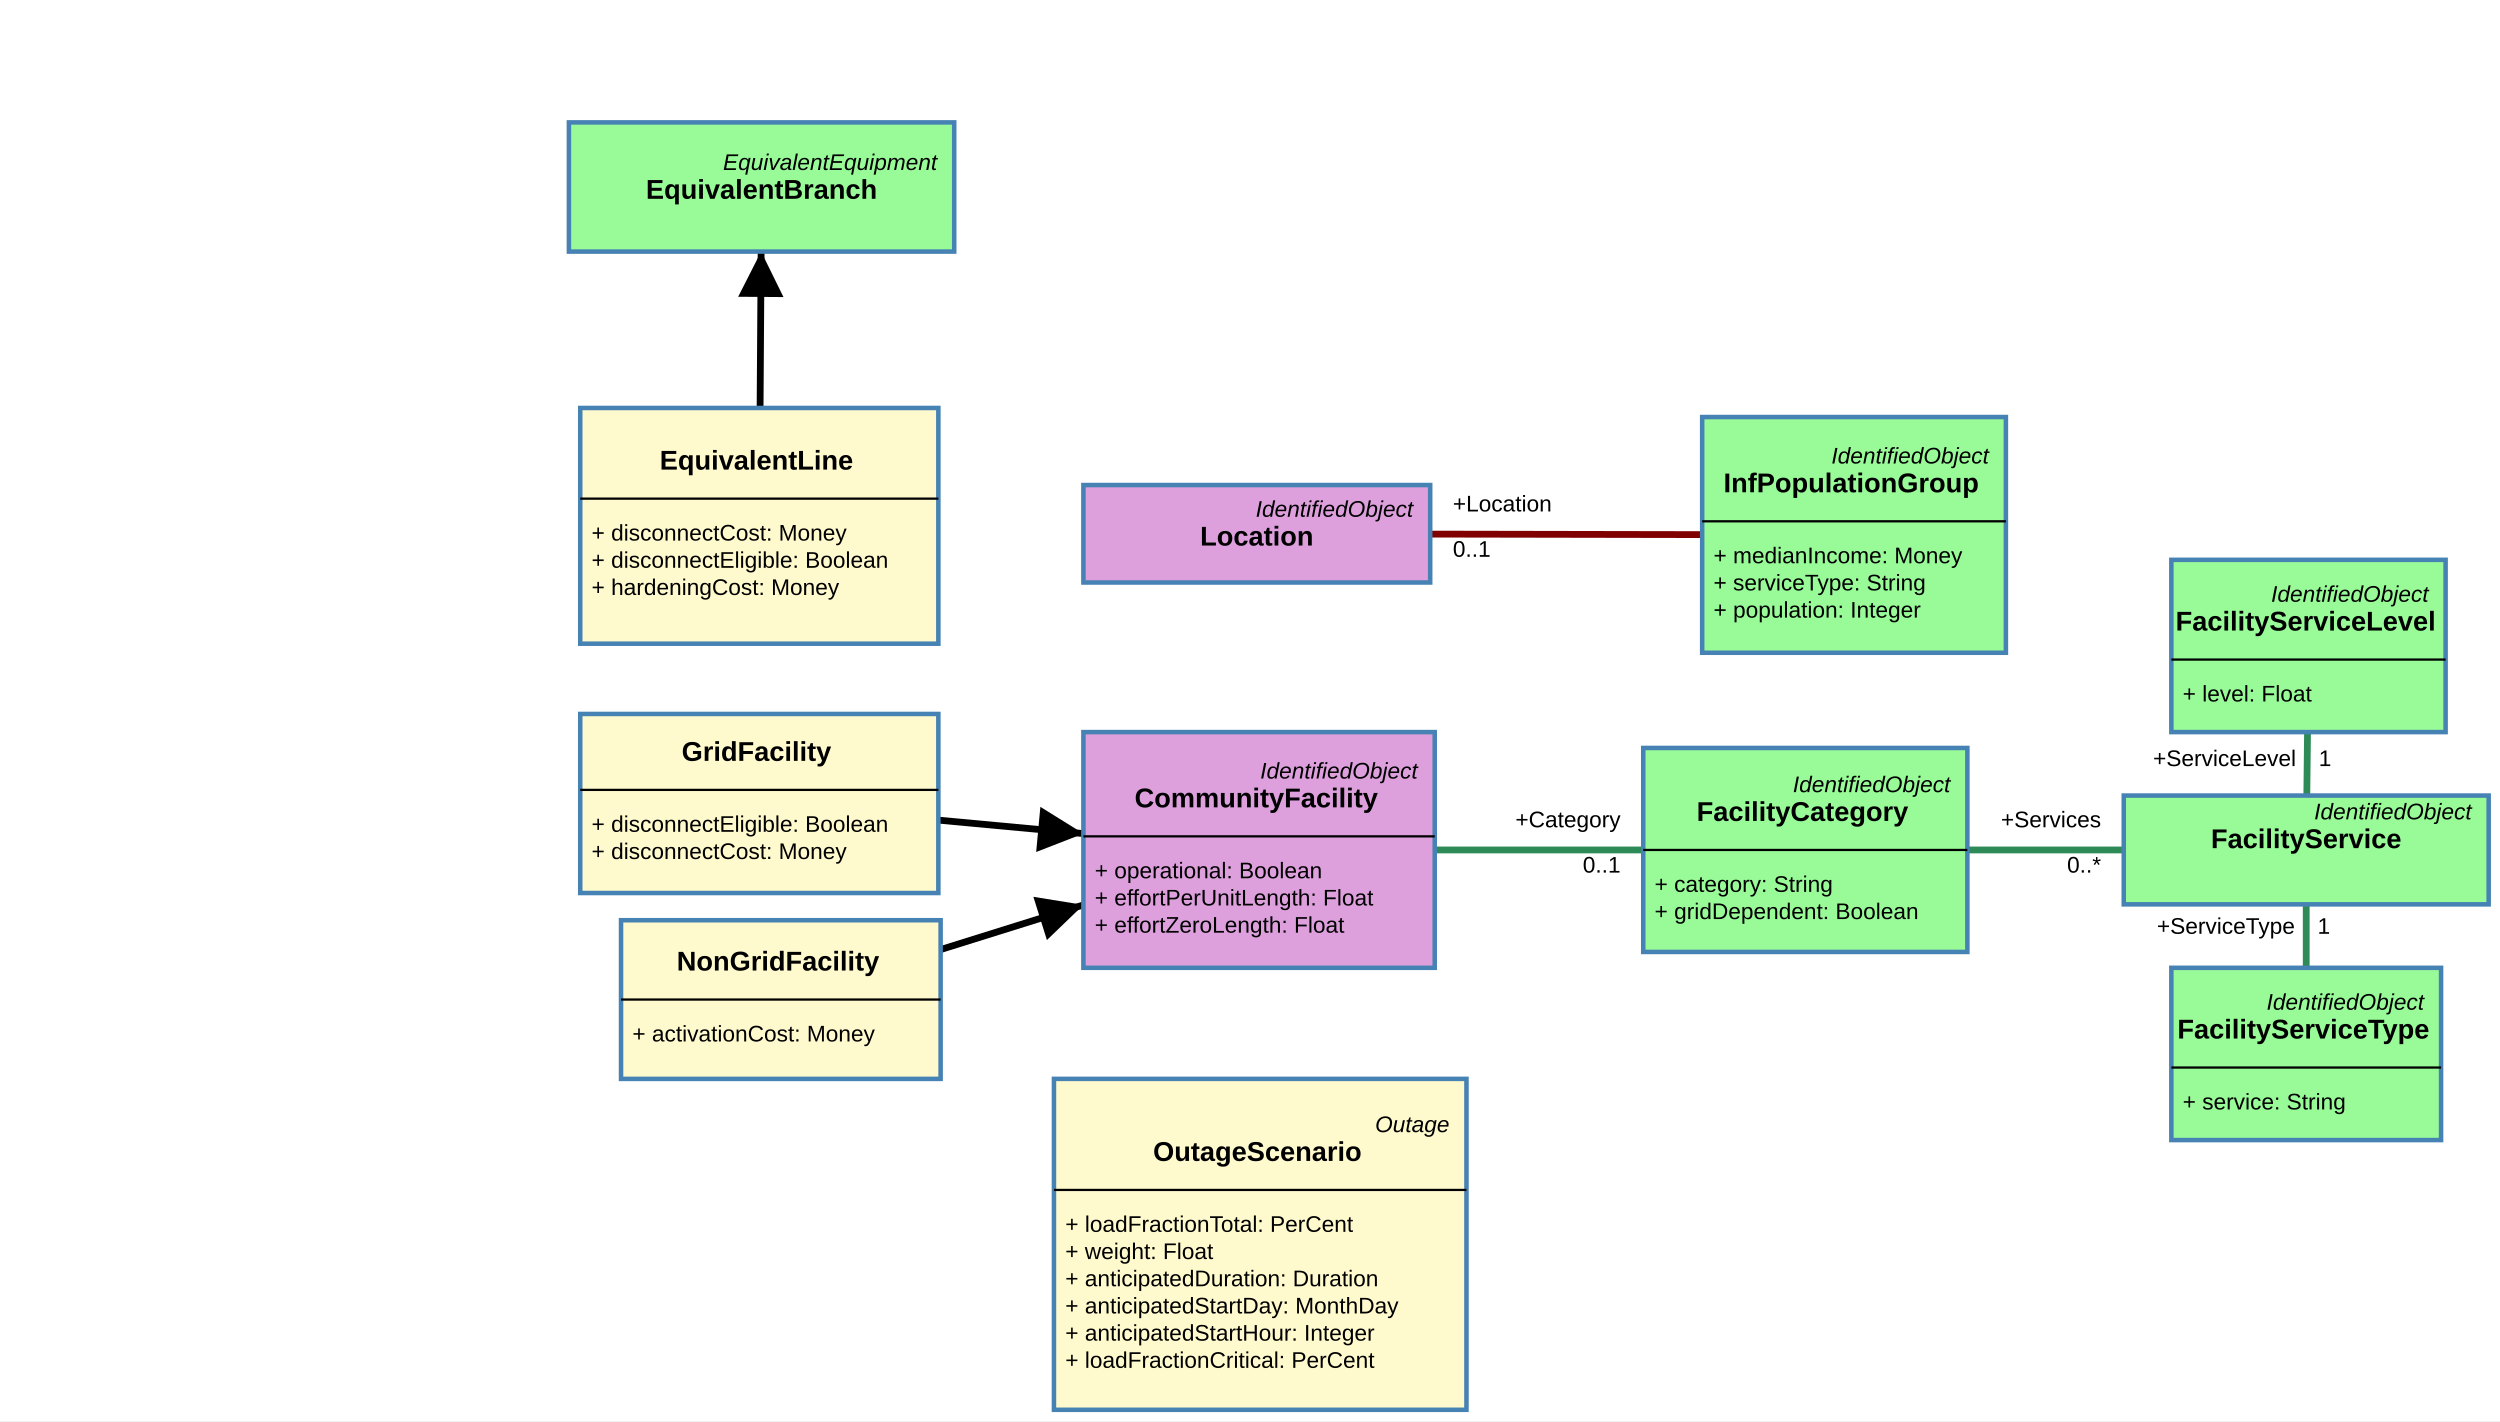
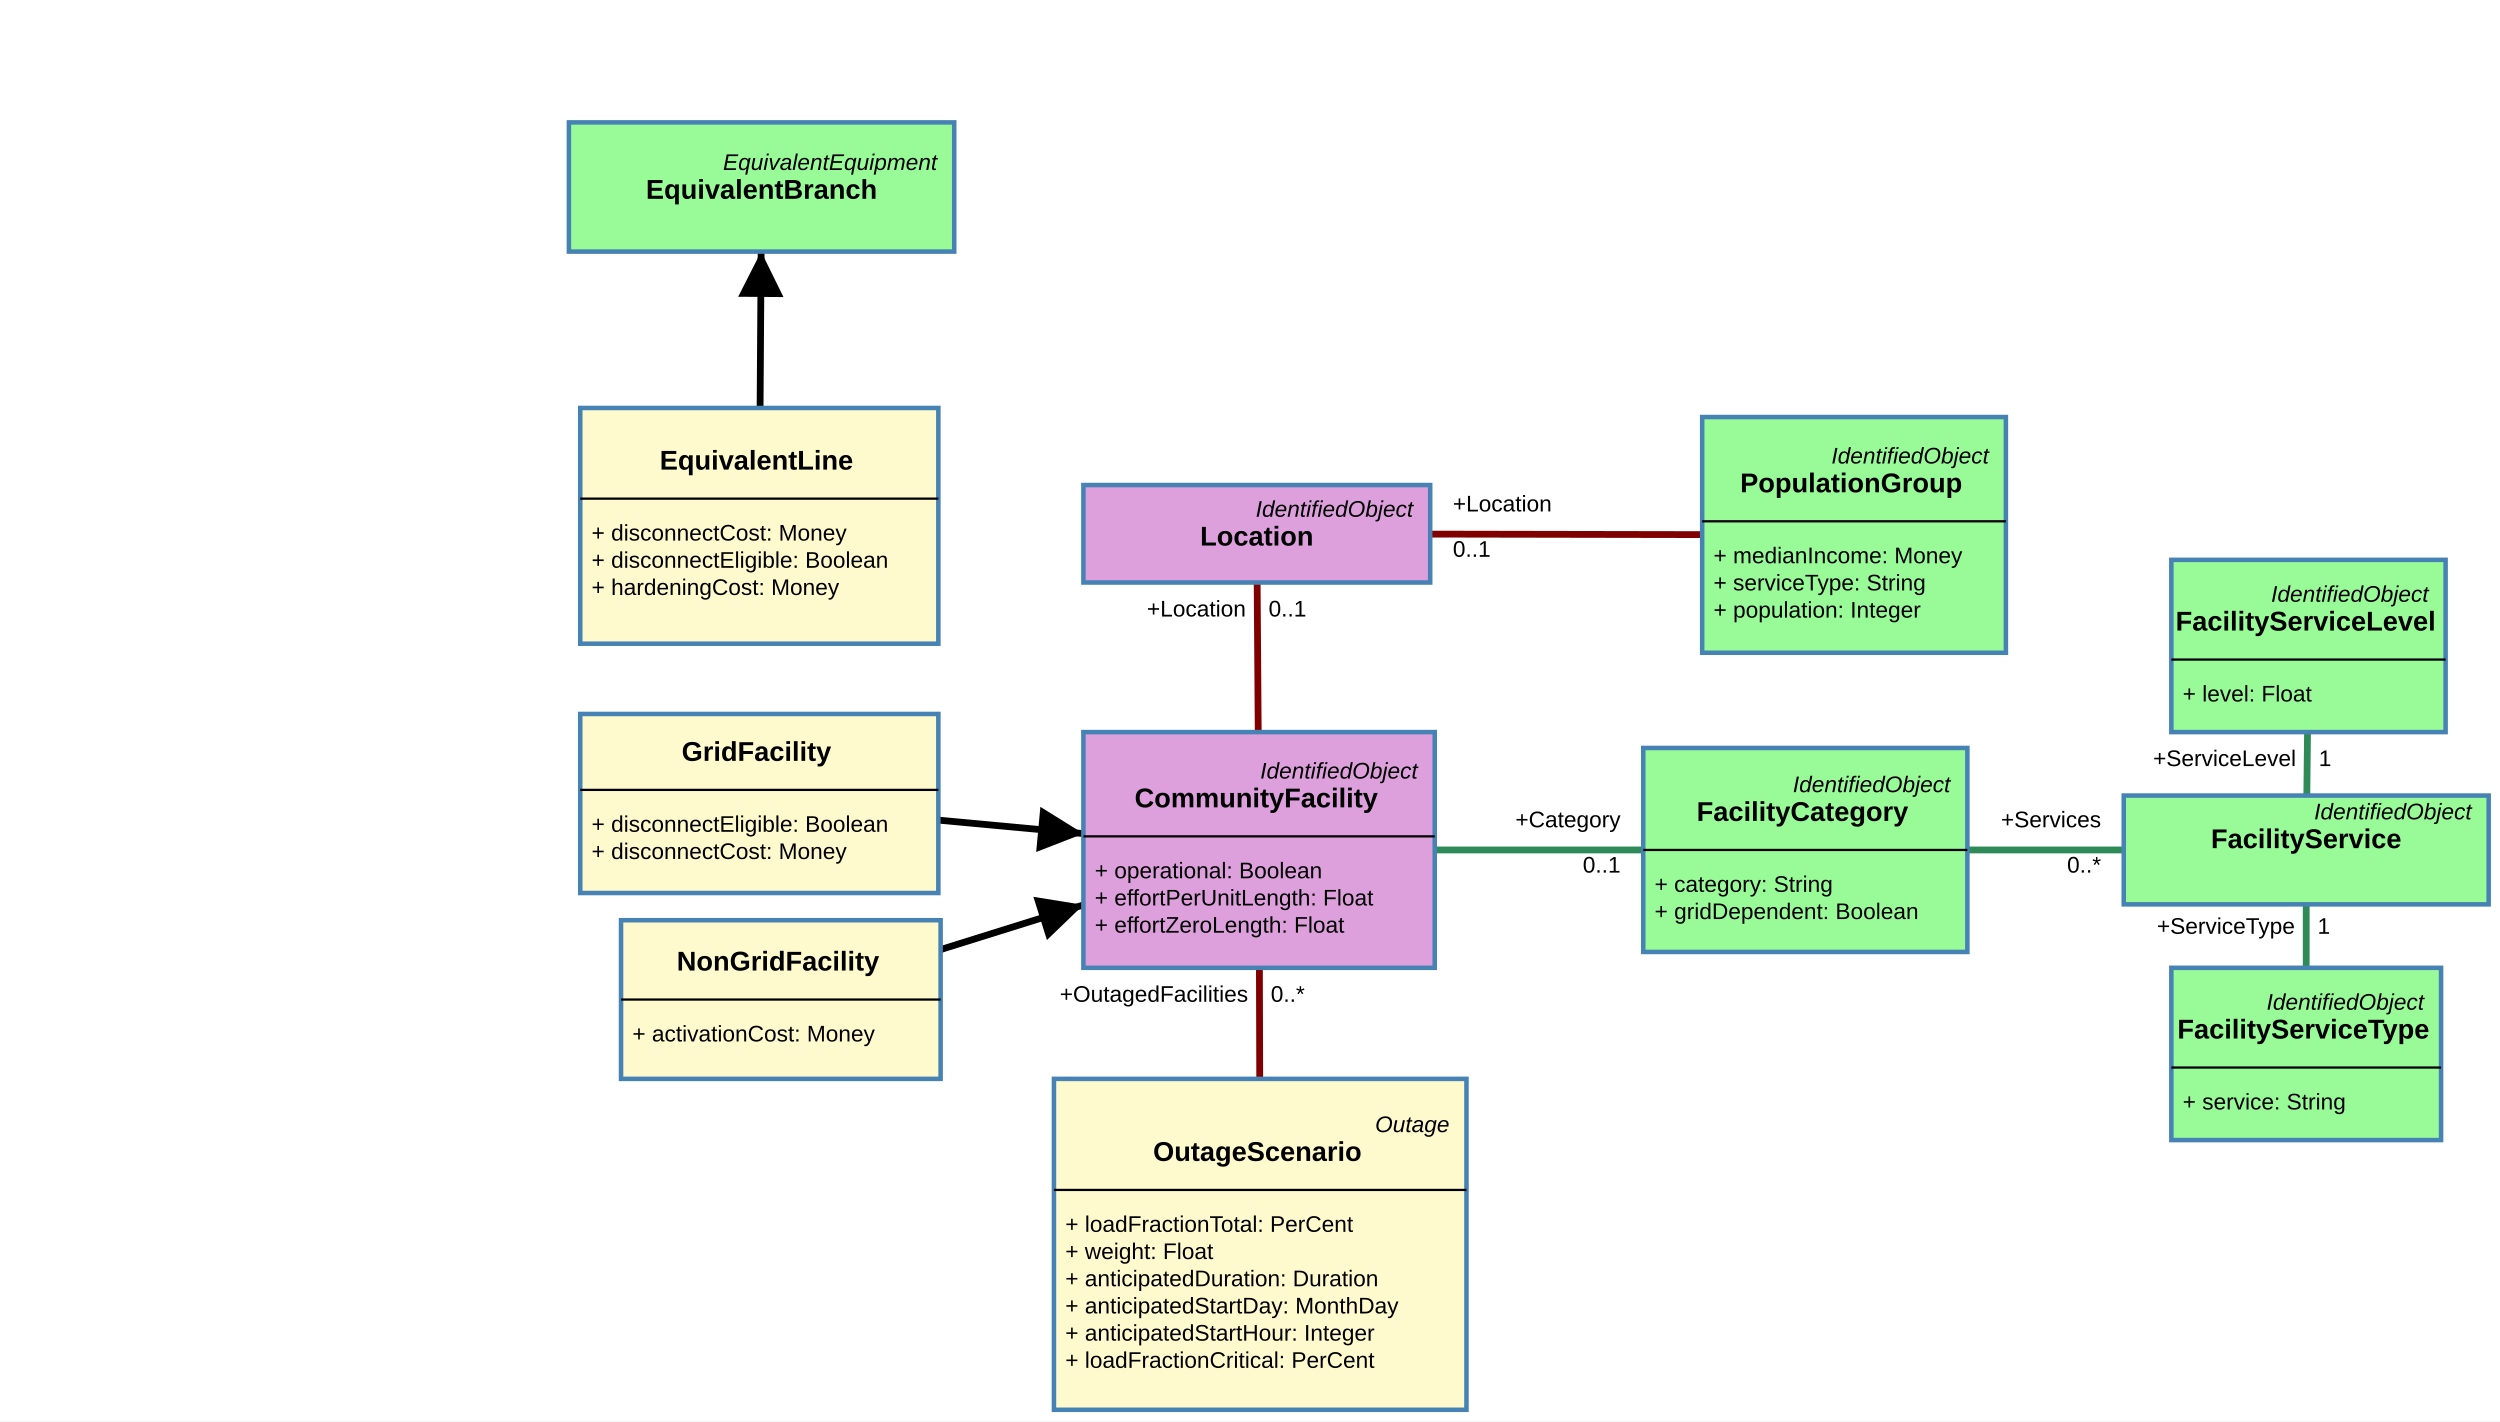
<svg xmlns="http://www.w3.org/2000/svg" width="1103" height="627" style="-webkit-tap-highlight-color: rgba(0, 0, 0, 0);">
  <rect width="100%" height="100%" fill="white" />
  <g class="zoom-group">
    <defs>
      <marker id="arrowhead" viewBox="-0 -5 10 10" refX="5" refY="0" orient="auto" markerWidth="10" markerHeight="10" xoverflow="visible">
        <path d="M 0,-5 L 10 ,0 L 0,5" fill="black" style="stroke: none;" />
      </marker>
    </defs>
    <line class="link" x1="344.5" y1="441" x2="555.5" y2="375" stroke="#000000" stroke-width="3" marker-end="url(#arrowhead)" />
    <line class="link" x1="335" y1="354.5" x2="555.5" y2="375" stroke="#000000" stroke-width="3" marker-end="url(#arrowhead)" />
+     <line class="link" x1="554.5" y1="235.5" x2="555.5" y2="375" stroke="#800000" stroke-width="3" />
    <line class="link" x1="818" y1="236" x2="554.5" y2="235.5" stroke="#800000" stroke-width="3" />
    <line class="link" x1="555.5" y1="375" x2="796.5" y2="375" stroke="#2e8b57" stroke-width="3" />
    <line class="link" x1="335" y1="232" x2="336" y2="82.5" stroke="#000000" stroke-width="3" marker-end="url(#arrowhead)" />
+     <line class="link" x1="556" y1="549" x2="555.5" y2="375" stroke="#800000" stroke-width="3" />
    <line class="link" x1="1017.5" y1="375" x2="796.5" y2="375" stroke="#2e8b57" stroke-width="3" />
    <line class="link" x1="1017.5" y1="375" x2="1017.5" y2="465" stroke="#2e8b57" stroke-width="3" />
    <line class="link" x1="1018.5" y1="285" x2="1017.5" y2="375" stroke="#2e8b57" stroke-width="3" />
    <line class="arrow" x2="468.456" y2="402.227" x1="344.5" y1="441" stroke="#000000" stroke-width="2" marker-end="url(#arrowhead)" />
    <line class="arrow" x2="468.043" y2="366.869" x1="335" y1="354.5" stroke="#000000" stroke-width="2" marker-end="url(#arrowhead)" />
    <line class="arrow" x2="335.742" y2="121" x1="335" y1="232" stroke="#000000" stroke-width="2" marker-end="url(#arrowhead)" />
    <g class="draggable" transform="translate(251, 54)">
      <rect class="box" width="170" height="57" style="fill: #98fb98; stroke: steelblue; stroke-width: 2px; cursor: move;" />
      <text x="0" y="0" text-anchor="start" font-size="10px">
        <tspan x="165" y="17.5" dy=".35em" text-anchor="end" style="font-family: Arial, sans-serif; font-weight: 400; font-style: italic; fill: black; font-size: 10px; pointer-events: none;">EquivalentEquipment</tspan>
        <tspan x="85" y="29.5" dy=".35em" text-anchor="middle" style="font-family: Arial, sans-serif; font-weight: 700; font-style: normal; fill: black; font-size: 12px; pointer-events: none;">EquivalentBranch</tspan>
      </text>
    </g>
    <g class="draggable" transform="translate(478, 214)">
      <rect class="box" width="153" height="43" style="fill: #dda0dd; stroke: steelblue; stroke-width: 2px; cursor: move;" />
      <text x="0" y="0" text-anchor="start" font-size="10px">
        <tspan x="148" y="10.5" dy=".35em" text-anchor="end" style="font-family: Arial, sans-serif; font-weight: 400; font-style: italic; fill: black; font-size: 10px; pointer-events: none;">IdentifiedObject</tspan>
        <tspan x="76.5" y="22.5" dy=".35em" text-anchor="middle" style="font-family: Arial, sans-serif; font-weight: 700; font-style: normal; fill: black; font-size: 12px; pointer-events: none;">Location</tspan>
      </text>
    </g>
    <g class="draggable" transform="translate(465, 476)">
      <rect class="box" width="182" height="146" style="fill: #fffacd; stroke: steelblue; stroke-width: 2px; cursor: move;" />
      <text x="0" y="0" text-anchor="start" font-size="10px">
        <tspan x="177" y="20" dy=".35em" text-anchor="end" style="font-family: Arial, sans-serif; font-weight: 400; font-style: italic; fill: black; font-size: 10px; pointer-events: none;">Outage</tspan>
        <tspan x="91" y="32" dy=".35em" text-anchor="middle" style="font-family: Arial, sans-serif; font-weight: 700; font-style: normal; fill: black; font-size: 12px; pointer-events: none;">OutageScenario</tspan>
        <tspan x="5" y="64" dy=".35em" text-anchor="start" style="font-family: Arial, sans-serif; font-weight: 400; font-style: normal; fill: black; font-size: 10px; pointer-events: none;">+   loadFractionTotal: PerCent</tspan>
        <tspan x="5" y="76" dy=".35em" text-anchor="start" style="font-family: Arial, sans-serif; font-weight: 400; font-style: normal; fill: black; font-size: 10px; pointer-events: none;">+   weight: Float</tspan>
        <tspan x="5" y="88" dy=".35em" text-anchor="start" style="font-family: Arial, sans-serif; font-weight: 400; font-style: normal; fill: black; font-size: 10px; pointer-events: none;">+   anticipatedDuration: Duration</tspan>
        <tspan x="5" y="100" dy=".35em" text-anchor="start" style="font-family: Arial, sans-serif; font-weight: 400; font-style: normal; fill: black; font-size: 10px; pointer-events: none;">+   anticipatedStartDay: MonthDay</tspan>
        <tspan x="5" y="112" dy=".35em" text-anchor="start" style="font-family: Arial, sans-serif; font-weight: 400; font-style: normal; fill: black; font-size: 10px; pointer-events: none;">+   anticipatedStartHour: Integer</tspan>
        <tspan x="5" y="124" dy=".35em" text-anchor="start" style="font-family: Arial, sans-serif; font-weight: 400; font-style: normal; fill: black; font-size: 10px; pointer-events: none;">+   loadFractionCritical: PerCent</tspan>
      </text>
      <line x1="0" x2="182" y1="49" y2="49" stroke="black" stroke-width="1" />
    </g>
    <g class="draggable" transform="translate(725, 330)">
      <rect class="box" width="143" height="90" style="fill: #98fb98; stroke: steelblue; stroke-width: 2px; cursor: move;" />
      <text x="0" y="0" text-anchor="start" font-size="10px">
        <tspan x="138" y="16" dy=".35em" text-anchor="end" style="font-family: Arial, sans-serif; font-weight: 400; font-style: italic; fill: black; font-size: 10px; pointer-events: none;">IdentifiedObject</tspan>
        <tspan x="71.5" y="28" dy=".35em" text-anchor="middle" style="font-family: Arial, sans-serif; font-weight: 700; font-style: normal; fill: black; font-size: 12px; pointer-events: none;">FacilityCategory</tspan>
        <tspan x="5" y="60" dy=".35em" text-anchor="start" style="font-family: Arial, sans-serif; font-weight: 400; font-style: normal; fill: black; font-size: 10px; pointer-events: none;">+   category: String</tspan>
        <tspan x="5" y="72" dy=".35em" text-anchor="start" style="font-family: Arial, sans-serif; font-weight: 400; font-style: normal; fill: black; font-size: 10px; pointer-events: none;">+   gridDependent: Boolean</tspan>
      </text>
      <line x1="0" x2="143" y1="45" y2="45" stroke="black" stroke-width="1" />
    </g>
    <g class="draggable" transform="translate(478, 323)">
      <rect class="box" width="155" height="104" style="fill: #dda0dd; stroke: steelblue; stroke-width: 2px; cursor: move;" />
      <text x="0" y="0" text-anchor="start" font-size="10px">
        <tspan x="150" y="17" dy=".35em" text-anchor="end" style="font-family: Arial, sans-serif; font-weight: 400; font-style: italic; fill: black; font-size: 10px; pointer-events: none;">IdentifiedObject</tspan>
        <tspan x="77.5" y="29" dy=".35em" text-anchor="middle" style="font-family: Arial, sans-serif; font-weight: 700; font-style: normal; fill: black; font-size: 12px; pointer-events: none;">CommunityFacility</tspan>
        <tspan x="5" y="61" dy=".35em" text-anchor="start" style="font-family: Arial, sans-serif; font-weight: 400; font-style: normal; fill: black; font-size: 10px; pointer-events: none;">+   operational: Boolean</tspan>
        <tspan x="5" y="73" dy=".35em" text-anchor="start" style="font-family: Arial, sans-serif; font-weight: 400; font-style: normal; fill: black; font-size: 10px; pointer-events: none;">+   effortPerUnitLength: Float</tspan>
        <tspan x="5" y="85" dy=".35em" text-anchor="start" style="font-family: Arial, sans-serif; font-weight: 400; font-style: normal; fill: black; font-size: 10px; pointer-events: none;">+   effortZeroLength: Float</tspan>
      </text>
      <line x1="0" x2="155" y1="46" y2="46" stroke="black" stroke-width="1" />
    </g>
    <g class="draggable" transform="translate(256, 315)">
      <rect class="box" width="158" height="79" style="fill: #fffacd; stroke: steelblue; stroke-width: 2px; cursor: move;" />
      <text x="0" y="0" text-anchor="start" font-size="10px">
        <tspan x="79" y="16.5" dy=".35em" text-anchor="middle" style="font-family: Arial, sans-serif; font-weight: 700; font-style: normal; fill: black; font-size: 12px; pointer-events: none;">GridFacility</tspan>
        <tspan x="5" y="48.5" dy=".35em" text-anchor="start" style="font-family: Arial, sans-serif; font-weight: 400; font-style: normal; fill: black; font-size: 10px; pointer-events: none;">+   disconnectEligible: Boolean</tspan>
        <tspan x="5" y="60.5" dy=".35em" text-anchor="start" style="font-family: Arial, sans-serif; font-weight: 400; font-style: normal; fill: black; font-size: 10px; pointer-events: none;">+   disconnectCost: Money</tspan>
      </text>
      <line x1="0" x2="158" y1="33.5" y2="33.5" stroke="black" stroke-width="1" />
    </g>
    <g class="draggable" transform="translate(274, 406)">
      <rect class="box" width="141" height="70" style="fill: #fffacd; stroke: steelblue; stroke-width: 2px; cursor: move;" />
      <text x="0" y="0" text-anchor="start" font-size="10px">
        <tspan x="70.5" y="18" dy=".35em" text-anchor="middle" style="font-family: Arial, sans-serif; font-weight: 700; font-style: normal; fill: black; font-size: 12px; pointer-events: none;">NonGridFacility</tspan>
        <tspan x="5" y="50" dy=".35em" text-anchor="start" style="font-family: Arial, sans-serif; font-weight: 400; font-style: normal; fill: black; font-size: 10px; pointer-events: none;">+   activationCost: Money</tspan>
      </text>
      <line x1="0" x2="141" y1="35" y2="35" stroke="black" stroke-width="1" />
    </g>
    <g class="draggable" transform="translate(937, 351)">
      <rect class="box" width="161" height="48" style="fill: #98fb98; stroke: steelblue; stroke-width: 2px; cursor: move;" />
      <text x="0" y="0" text-anchor="start" font-size="10px">
        <tspan x="156" y="7" dy=".35em" text-anchor="end" style="font-family: Arial, sans-serif; font-weight: 400; font-style: italic; fill: black; font-size: 10px; pointer-events: none;">IdentifiedObject</tspan>
        <tspan x="80.5" y="19" dy=".35em" text-anchor="middle" style="font-family: Arial, sans-serif; font-weight: 700; font-style: normal; fill: black; font-size: 12px; pointer-events: none;">FacilityService</tspan>
      </text>
    </g>
    <g class="draggable" transform="translate(958, 247)">
      <rect class="box" width="121" height="76" style="fill: #98fb98; stroke: steelblue; stroke-width: 2px; cursor: move;" />
      <text x="0" y="0" text-anchor="start" font-size="10px">
        <tspan x="116" y="15" dy=".35em" text-anchor="end" style="font-family: Arial, sans-serif; font-weight: 400; font-style: italic; fill: black; font-size: 10px; pointer-events: none;">IdentifiedObject</tspan>
        <tspan x="60.5" y="27" dy=".35em" text-anchor="middle" style="font-family: Arial, sans-serif; font-weight: 700; font-style: normal; fill: black; font-size: 12px; pointer-events: none;">FacilityServiceLevel</tspan>
        <tspan x="5" y="59" dy=".35em" text-anchor="start" style="font-family: Arial, sans-serif; font-weight: 400; font-style: normal; fill: black; font-size: 10px; pointer-events: none;">+   level: Float</tspan>
      </text>
      <line x1="0" x2="121" y1="44" y2="44" stroke="black" stroke-width="1" />
    </g>
    <g class="draggable" transform="translate(751, 184)">
      <rect class="box" width="134" height="104" style="fill: #98fb98; stroke: steelblue; stroke-width: 2px; cursor: move;" />
      <text x="0" y="0" text-anchor="start" font-size="10px">
        <tspan x="129" y="17" dy=".35em" text-anchor="end" style="font-family: Arial, sans-serif; font-weight: 400; font-style: italic; fill: black; font-size: 10px; pointer-events: none;">IdentifiedObject</tspan>
-         <tspan x="67" y="29" dy=".35em" text-anchor="middle" style="font-family: Arial, sans-serif; font-weight: 700; font-style: normal; fill: black; font-size: 12px; pointer-events: none;">InfPopulationGroup</tspan>
+         <tspan x="67" y="29" dy=".35em" text-anchor="middle" style="font-family: Arial, sans-serif; font-weight: 700; font-style: normal; fill: black; font-size: 12px; pointer-events: none;">PopulationGroup</tspan>
        <tspan x="5" y="61" dy=".35em" text-anchor="start" style="font-family: Arial, sans-serif; font-weight: 400; font-style: normal; fill: black; font-size: 10px; pointer-events: none;">+   medianIncome: Money</tspan>
        <tspan x="5" y="73" dy=".35em" text-anchor="start" style="font-family: Arial, sans-serif; font-weight: 400; font-style: normal; fill: black; font-size: 10px; pointer-events: none;">+   serviceType: String</tspan>
        <tspan x="5" y="85" dy=".35em" text-anchor="start" style="font-family: Arial, sans-serif; font-weight: 400; font-style: normal; fill: black; font-size: 10px; pointer-events: none;">+   population: Integer</tspan>
      </text>
      <line x1="0" x2="134" y1="46" y2="46" stroke="black" stroke-width="1" />
    </g>
    <g class="draggable" transform="translate(256, 180)">
      <rect class="box" width="158" height="104" style="fill: #fffacd; stroke: steelblue; stroke-width: 2px; cursor: move;" />
      <text x="0" y="0" text-anchor="start" font-size="10px">
        <tspan x="79" y="23" dy=".35em" text-anchor="middle" style="font-family: Arial, sans-serif; font-weight: 700; font-style: normal; fill: black; font-size: 12px; pointer-events: none;">EquivalentLine</tspan>
        <tspan x="5" y="55" dy=".35em" text-anchor="start" style="font-family: Arial, sans-serif; font-weight: 400; font-style: normal; fill: black; font-size: 10px; pointer-events: none;">+   disconnectCost: Money</tspan>
        <tspan x="5" y="67" dy=".35em" text-anchor="start" style="font-family: Arial, sans-serif; font-weight: 400; font-style: normal; fill: black; font-size: 10px; pointer-events: none;">+   disconnectEligible: Boolean</tspan>
        <tspan x="5" y="79" dy=".35em" text-anchor="start" style="font-family: Arial, sans-serif; font-weight: 400; font-style: normal; fill: black; font-size: 10px; pointer-events: none;">+   hardeningCost: Money</tspan>
      </text>
      <line x1="0" x2="158" y1="40" y2="40" stroke="black" stroke-width="1" />
    </g>
    <g class="draggable" transform="translate(958, 427)">
      <rect class="box" width="119" height="76" style="fill: #98fb98; stroke: steelblue; stroke-width: 2px; cursor: move;" />
      <text x="0" y="0" text-anchor="start" font-size="10px">
        <tspan x="114" y="15" dy=".35em" text-anchor="end" style="font-family: Arial, sans-serif; font-weight: 400; font-style: italic; fill: black; font-size: 10px; pointer-events: none;">IdentifiedObject</tspan>
        <tspan x="59.5" y="27" dy=".35em" text-anchor="middle" style="font-family: Arial, sans-serif; font-weight: 700; font-style: normal; fill: black; font-size: 12px; pointer-events: none;">FacilityServiceType</tspan>
        <tspan x="5" y="59" dy=".35em" text-anchor="start" style="font-family: Arial, sans-serif; font-weight: 400; font-style: normal; fill: black; font-size: 10px; pointer-events: none;">+   service: String</tspan>
      </text>
      <line x1="0" x2="119" y1="44" y2="44" stroke="black" stroke-width="1" />
    </g>
    <text class="link-text-start-top" x="424.772" y="417.455" text-anchor="start" dy="-1em" style="font-family: Arial, sans-serif; font-size: 10px; fill: black;" />
    <text class="link-text-start-top" x="423.979" y="362.308" text-anchor="start" dy="-1em" style="font-family: Arial, sans-serif; font-size: 10px; fill: black;" />
+     <text class="link-text-start-top" x="549.69" y="262" text-anchor="end" dy="1em" style="font-family: Arial, sans-serif; font-size: 10px; fill: black;">+Location</text>
    <text class="link-text-start-top" x="741" y="235.863" text-anchor="end" dy="-1em" style="font-family: Arial, sans-serif; font-size: 10px; fill: black;" />
    <text class="link-text-start-top" x="643" y="375" text-anchor="start" dy="-1em" style="font-family: Arial, sans-serif; font-size: 10px; fill: black;" />
    <text class="link-text-start-top" x="330.381" y="175" text-anchor="end" dy="-1em" style="font-family: Arial, sans-serif; font-size: 10px; fill: black;" />
+     <text class="link-text-start-top" x="550.776" y="471" text-anchor="end" dy="-1em" style="font-family: Arial, sans-serif; font-size: 10px; fill: black;" />
    <text class="link-text-start-top" x="927" y="375" text-anchor="end" dy="-1em" style="font-family: Arial, sans-serif; font-size: 10px; fill: black;">+Services</text>
    <text class="link-text-start-top" x="1012.5" y="404" text-anchor="end" dy="1em" style="font-family: Arial, sans-serif; font-size: 10px; fill: black;" />
    <text class="link-text-start-top" x="1013.022" y="328" text-anchor="end" dy="1em" style="font-family: Arial, sans-serif; font-size: 10px; fill: black;">+ServiceLevel</text>
    <text class="link-text-start-btm" x="424.772" y="417.455" dy="1em" text-anchor="start" style="font-family: Arial, sans-serif; font-size: 10px; fill: black;" />
    <text class="link-text-start-btm" x="423.979" y="362.308" dy="1em" text-anchor="start" style="font-family: Arial, sans-serif; font-size: 10px; fill: black;" />
+     <text class="link-text-start-btm" x="559.69" y="262" dy="1em" text-anchor="start" style="font-family: Arial, sans-serif; font-size: 10px; fill: black;">0..1</text>
    <text class="link-text-start-btm" x="741" y="235.863" dy="1em" text-anchor="end" style="font-family: Arial, sans-serif; font-size: 10px; fill: black;" />
    <text class="link-text-start-btm" x="643" y="375" dy="1em" text-anchor="start" style="font-family: Arial, sans-serif; font-size: 10px; fill: black;" />
    <text class="link-text-start-btm" x="340.381" y="175" dy="-1em" text-anchor="start" style="font-family: Arial, sans-serif; font-size: 10px; fill: black;" />
+     <text class="link-text-start-btm" x="560.776" y="471" dy="-1em" text-anchor="start" style="font-family: Arial, sans-serif; font-size: 10px; fill: black;" />
    <text class="link-text-start-btm" x="927" y="375" dy="1em" text-anchor="end" style="font-family: Arial, sans-serif; font-size: 10px; fill: black;">0..*</text>
    <text class="link-text-start-btm" x="1022.5" y="404" dy="1em" text-anchor="start" style="font-family: Arial, sans-serif; font-size: 10px; fill: black;" />
    <text class="link-text-start-btm" x="1023.022" y="328" dy="1em" text-anchor="start" style="font-family: Arial, sans-serif; font-size: 10px; fill: black;">1</text>
    <text class="link-text-end-top" x="468.228" y="400.734" dy="-1em" text-anchor="end" style="font-family: Arial, sans-serif; font-size: 10px; fill: black;" />
    <text class="link-text-end-top" x="468.021" y="367.332" dy="-1em" text-anchor="end" style="font-family: Arial, sans-serif; font-size: 10px; fill: black;" />
+     <text class="link-text-end-top" x="550.091" y="318" dy="-1em" text-anchor="end" style="font-family: Arial, sans-serif; font-size: 10px; fill: black;" />
    <text class="link-text-end-top" x="641" y="235.655" dy="-1em" text-anchor="start" style="font-family: Arial, sans-serif; font-size: 10px; fill: black;">+Location</text>
    <text class="link-text-end-top" x="715" y="375" dy="-1em" text-anchor="end" style="font-family: Arial, sans-serif; font-size: 10px; fill: black;">+Category</text>
    <text class="link-text-end-top" x="330.776" y="116" dy="1em" text-anchor="end" style="font-family: Arial, sans-serif; font-size: 10px; fill: black;" />
+     <text class="link-text-end-top" x="550.664" y="432" dy="1em" text-anchor="end" style="font-family: Arial, sans-serif; font-size: 10px; fill: black;">+OutagedFacilities</text>
    <text class="link-text-end-top" x="878" y="375" dy="-1em" text-anchor="start" style="font-family: Arial, sans-serif; font-size: 10px; fill: black;" />
    <text class="link-text-end-top" x="1012.5" y="422" dy="-1em" text-anchor="end" style="font-family: Arial, sans-serif; font-size: 10px; fill: black;">+ServiceType</text>
    <text class="link-text-end-top" x="1012.822" y="346" dy="-1em" text-anchor="end" style="font-family: Arial, sans-serif; font-size: 10px; fill: black;" />
    <text class="link-text-end-btm" x="468.228" y="400.734" dy="1em" text-anchor="end" style="font-family: Arial, sans-serif; font-size: 10px; fill: black;" />
    <text class="link-text-end-btm" x="468.021" y="367.332" dy="1em" text-anchor="end" style="font-family: Arial, sans-serif; font-size: 10px; fill: black;" />
+     <text class="link-text-end-btm" x="560.091" y="318" dy="-1em" text-anchor="start" style="font-family: Arial, sans-serif; font-size: 10px; fill: black;" />
    <text class="link-text-end-btm" x="641" y="235.655" dy="1em" text-anchor="start" style="font-family: Arial, sans-serif; font-size: 10px; fill: black;">0..1</text>
    <text class="link-text-end-btm" x="715" y="375" dy="1em" text-anchor="end" style="font-family: Arial, sans-serif; font-size: 10px; fill: black;">0..1</text>
    <text class="link-text-end-btm" x="340.776" y="116" dy="1em" text-anchor="start" style="font-family: Arial, sans-serif; font-size: 10px; fill: black;" />
+     <text class="link-text-end-btm" x="560.664" y="432" dy="1em" text-anchor="start" style="font-family: Arial, sans-serif; font-size: 10px; fill: black;">0..*</text>
    <text class="link-text-end-btm" x="878" y="375" dy="1em" text-anchor="start" style="font-family: Arial, sans-serif; font-size: 10px; fill: black;" />
    <text class="link-text-end-btm" x="1022.5" y="422" dy="-1em" text-anchor="start" style="font-family: Arial, sans-serif; font-size: 10px; fill: black;">1</text>
    <text class="link-text-end-btm" x="1022.822" y="346" dy="-1em" text-anchor="start" style="font-family: Arial, sans-serif; font-size: 10px; fill: black;" />
  </g>
</svg>
